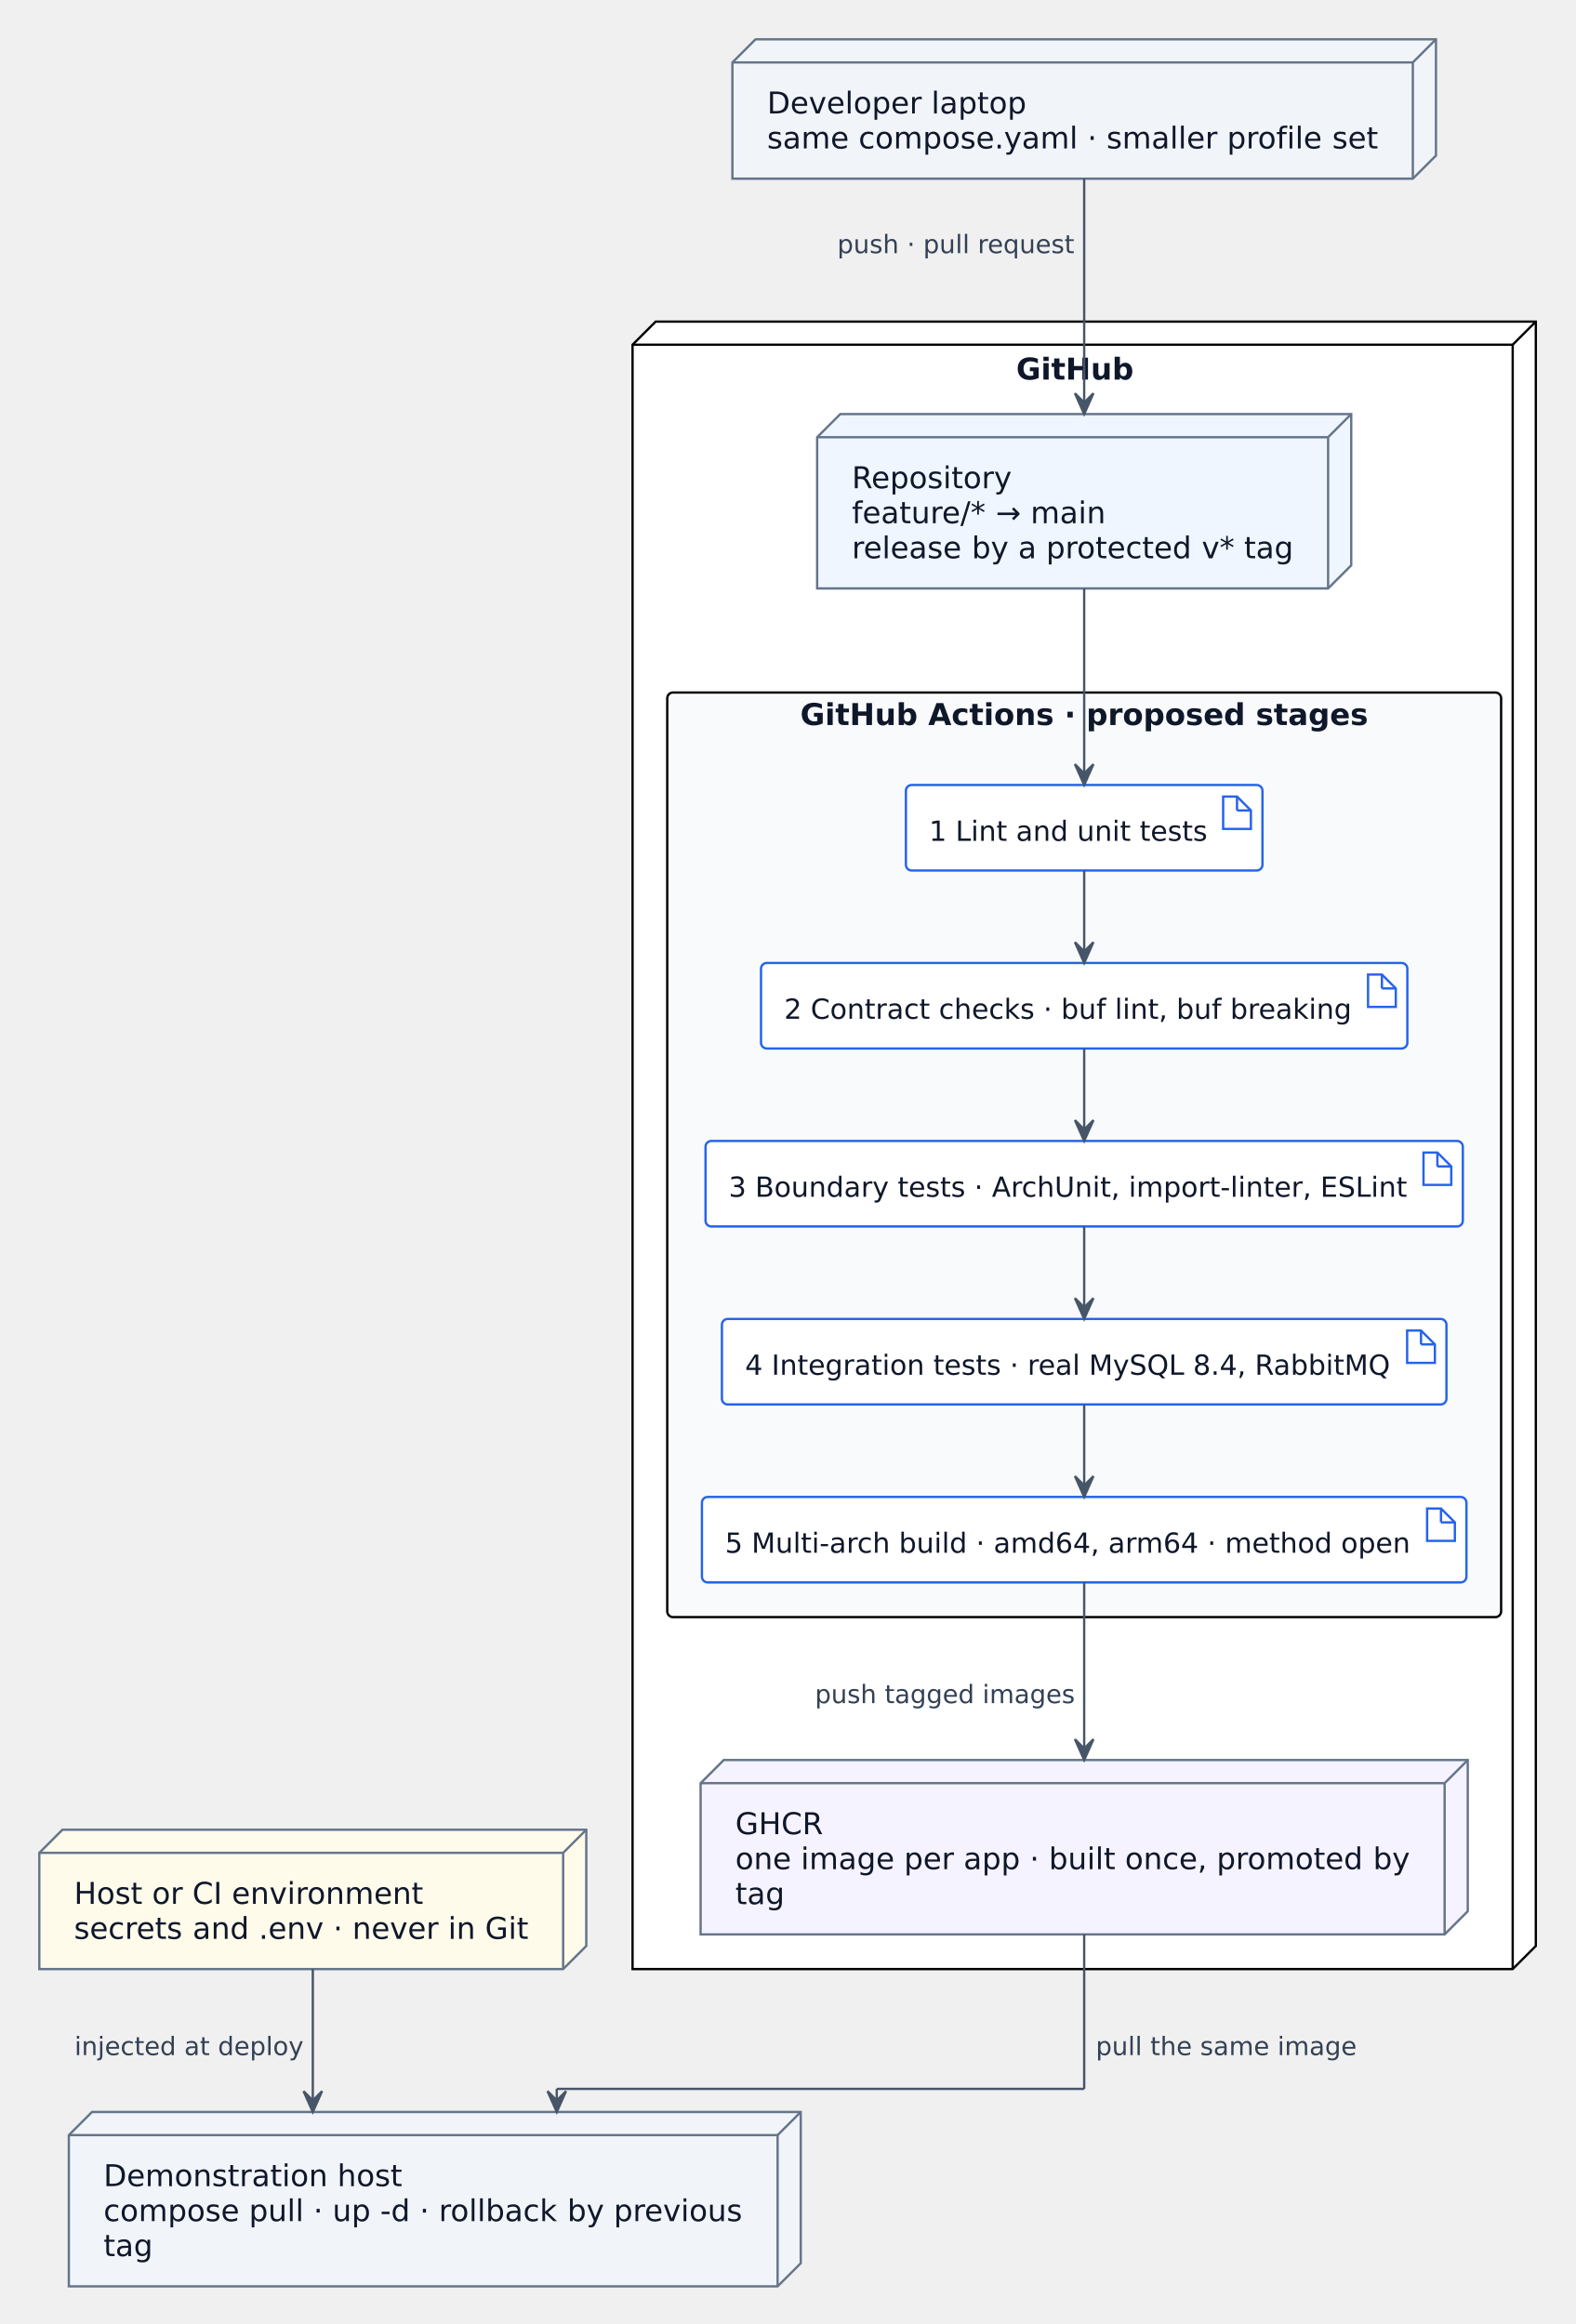
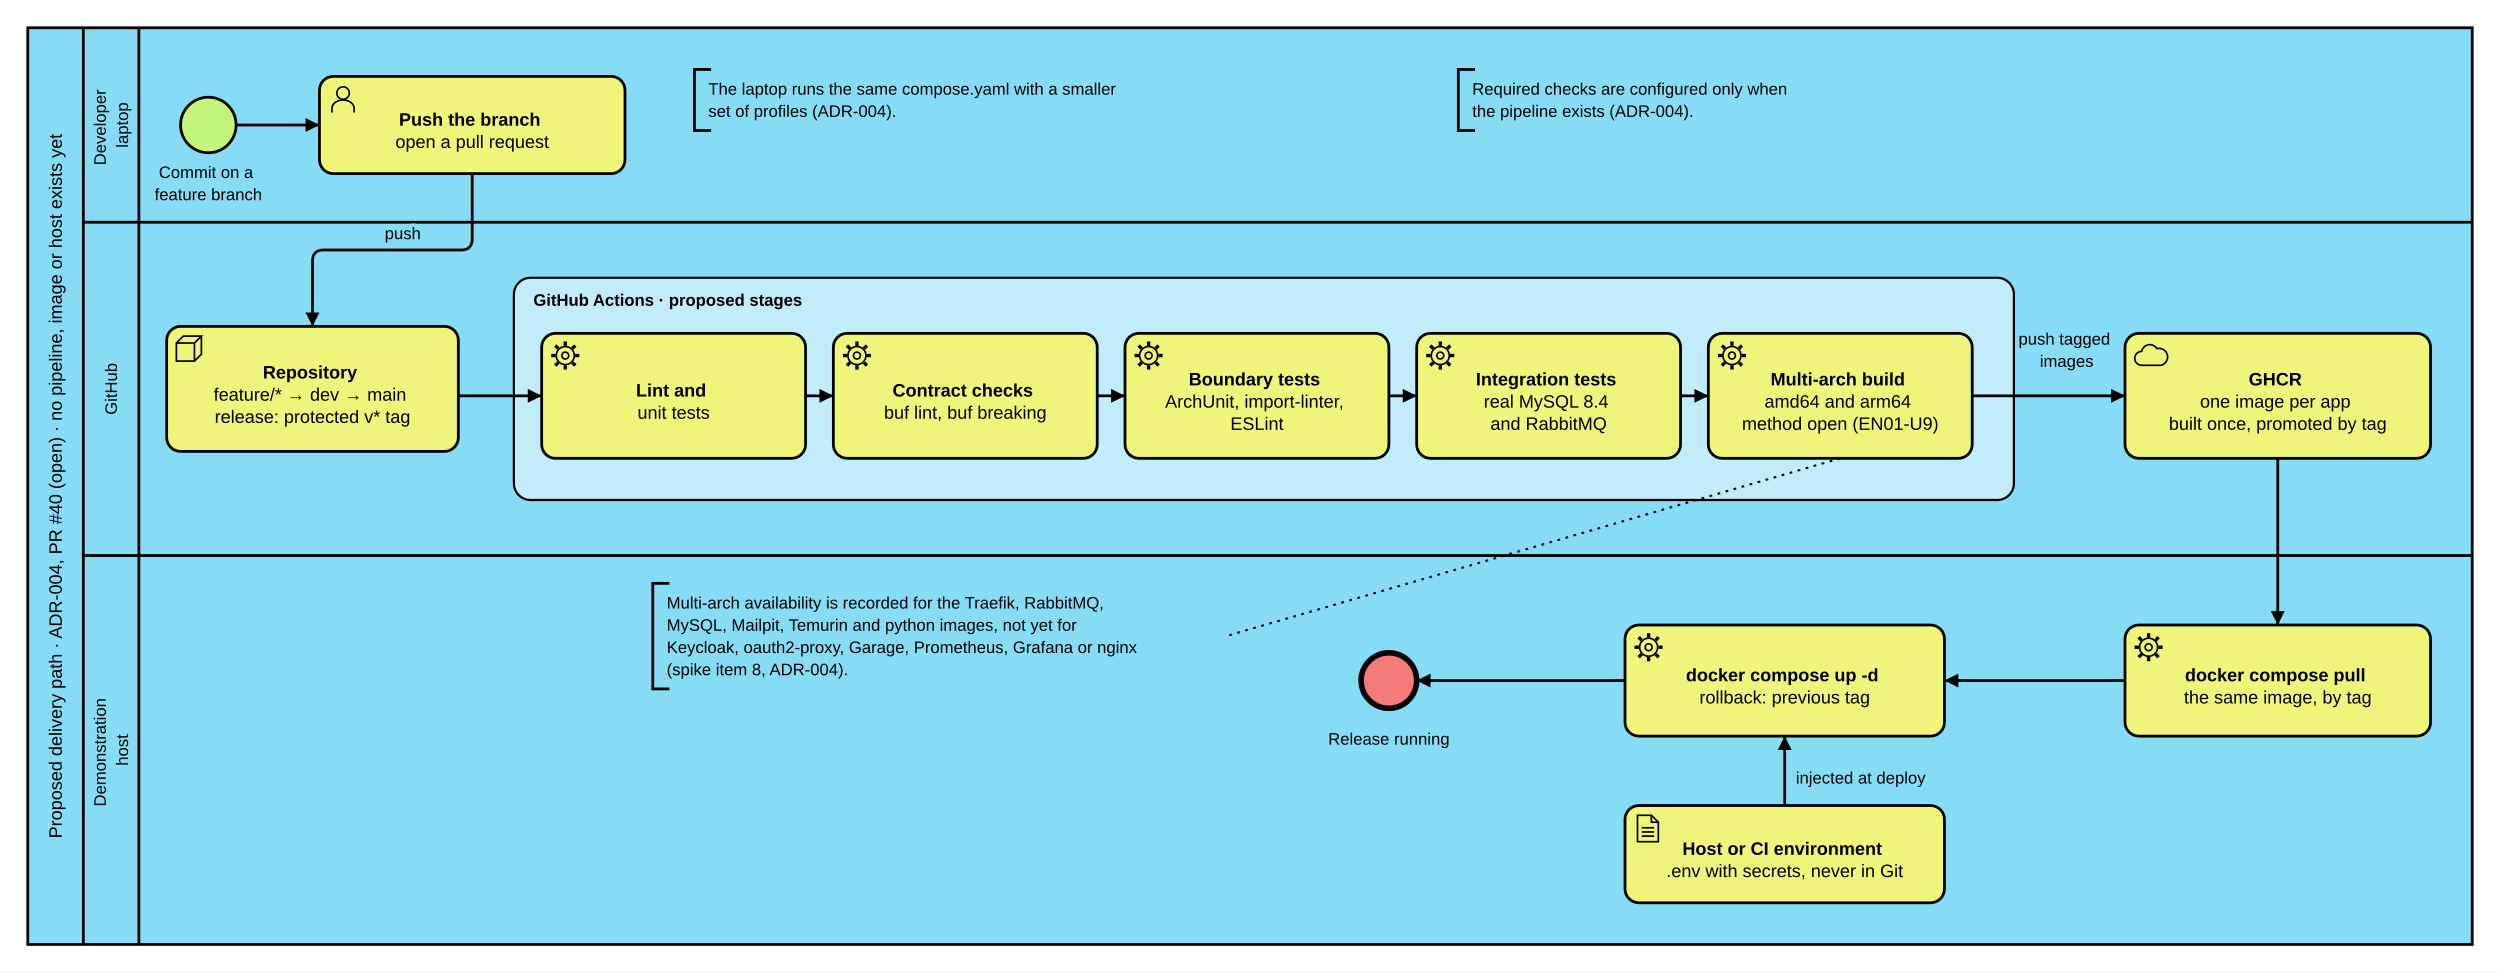
- <svg xmlns="http://www.w3.org/2000/svg" contentStyleType="text/css" height="1005px" preserveAspectRatio="none" style="width:681px;height:1005px;background:#FFFFFF;" version="1.1" viewBox="0 0 681 1005" width="681px" zoomAndPan="magnify">
-   <defs />
-   <g>
-     <polygon fill="#FFFFFF" points="273.485,149.07,283.485,139.07,664.019,139.07,664.019,841.516,654.019,851.516,273.485,851.516,273.485,149.07" style="stroke:#000000;stroke-width:1;" />
-     <line style="stroke:#000000;stroke-width:1;" x1="654.019" x2="664.019" y1="149.07" y2="139.07" />
-     <line style="stroke:#000000;stroke-width:1;" x1="273.485" x2="654.019" y1="149.07" y2="149.07" />
-     <line style="stroke:#000000;stroke-width:1;" x1="654.019" x2="654.019" y1="149.07" y2="851.516" />
-     <text fill="#0F172A" font-family="DejaVu Sans" font-size="13" font-weight="bold" lengthAdjust="spacing" textLength="50.781" x="439.361" y="164.137">GitHub</text>
-     <rect fill="#F8FAFC" height="399.844" rx="2.5" ry="2.5" style="stroke:#000000;stroke-width:1;" width="360.533" x="288.485" y="299.469" />
-     <text fill="#0F172A" font-family="DejaVu Sans" font-size="13" font-weight="bold" lengthAdjust="spacing" textLength="245.515" x="345.995" y="313.536">GitHub Actions · proposed stages</text>
-     <g id="elem_repo">
-       <polygon fill="#EFF6FF" points="353.296,189.07,363.296,179.07,584.208,179.07,584.208,244.469,574.208,254.469,353.296,254.469,353.296,189.07" style="stroke:#64748B;stroke-width:1;" />
-       <line style="stroke:#64748B;stroke-width:1;" x1="574.208" x2="584.208" y1="189.07" y2="179.07" />
-       <line style="stroke:#64748B;stroke-width:1;" x1="353.296" x2="574.208" y1="189.07" y2="189.07" />
-       <line style="stroke:#64748B;stroke-width:1;" x1="574.208" x2="574.208" y1="189.07" y2="254.469" />
-       <text fill="#0F172A" font-family="DejaVu Sans" font-size="13" lengthAdjust="spacing" textLength="69.71" x="368.296" y="211.137">Repository</text>
-       <text fill="#0F172A" font-family="DejaVu Sans" font-size="13" lengthAdjust="spacing" textLength="58.1" x="368.296" y="226.27">feature/*</text>
-       <text fill="#0F172A" font-family="DejaVu Sans" font-size="13" lengthAdjust="spacing" textLength="4.132" x="426.396" y="226.27"> </text>
-       <text fill="#0F172A" font-family="DejaVu Sans" font-size="13" lengthAdjust="spacing" textLength="10.893" x="430.528" y="226.27">→</text>
-       <text fill="#0F172A" font-family="DejaVu Sans" font-size="13" lengthAdjust="spacing" textLength="4.132" x="441.421" y="226.27"> </text>
-       <text fill="#0F172A" font-family="DejaVu Sans" font-size="13" lengthAdjust="spacing" textLength="32.481" x="445.553" y="226.27">main</text>
-       <text fill="#0F172A" font-family="DejaVu Sans" font-size="13" lengthAdjust="spacing" textLength="47.69" x="368.296" y="241.403">release</text>
-       <text fill="#0F172A" font-family="DejaVu Sans" font-size="13" lengthAdjust="spacing" textLength="4.132" x="415.986" y="241.403"> </text>
-       <text fill="#0F172A" font-family="DejaVu Sans" font-size="13" lengthAdjust="spacing" textLength="15.945" x="420.118" y="241.403">by</text>
-       <text fill="#0F172A" font-family="DejaVu Sans" font-size="13" lengthAdjust="spacing" textLength="4.132" x="436.063" y="241.403"> </text>
-       <text fill="#0F172A" font-family="DejaVu Sans" font-size="13" lengthAdjust="spacing" textLength="7.966" x="440.196" y="241.403">a</text>
-       <text fill="#0F172A" font-family="DejaVu Sans" font-size="13" lengthAdjust="spacing" textLength="4.132" x="448.162" y="241.403"> </text>
-       <text fill="#0F172A" font-family="DejaVu Sans" font-size="13" lengthAdjust="spacing" textLength="63.14" x="452.294" y="241.403">protected</text>
-       <text fill="#0F172A" font-family="DejaVu Sans" font-size="13" lengthAdjust="spacing" textLength="4.132" x="515.435" y="241.403"> </text>
-       <text fill="#0F172A" font-family="DejaVu Sans" font-size="13" lengthAdjust="spacing" textLength="14.193" x="519.567" y="241.403">v*</text>
-       <text fill="#0F172A" font-family="DejaVu Sans" font-size="13" lengthAdjust="spacing" textLength="4.132" x="533.76" y="241.403"> </text>
-       <text fill="#0F172A" font-family="DejaVu Sans" font-size="13" lengthAdjust="spacing" textLength="21.315" x="537.893" y="241.403">tag</text>
-     </g>
-     <g id="elem_ghcr">
-       <polygon fill="#F5F3FF" points="302.911,771.117,312.911,761.117,634.592,761.117,634.592,826.516,624.592,836.516,302.911,836.516,302.911,771.117" style="stroke:#64748B;stroke-width:1;" />
-       <line style="stroke:#64748B;stroke-width:1;" x1="624.592" x2="634.592" y1="771.117" y2="761.117" />
-       <line style="stroke:#64748B;stroke-width:1;" x1="302.911" x2="624.592" y1="771.117" y2="771.117" />
-       <line style="stroke:#64748B;stroke-width:1;" x1="624.592" x2="624.592" y1="771.117" y2="836.516" />
-       <text fill="#0F172A" font-family="DejaVu Sans" font-size="13" lengthAdjust="spacing" textLength="37.959" x="317.911" y="793.184">GHCR</text>
-       <text fill="#0F172A" font-family="DejaVu Sans" font-size="13" lengthAdjust="spacing" textLength="24.191" x="317.911" y="808.317">one</text>
-       <text fill="#0F172A" font-family="DejaVu Sans" font-size="13" lengthAdjust="spacing" textLength="4.132" x="342.102" y="808.317"> </text>
-       <text fill="#0F172A" font-family="DejaVu Sans" font-size="13" lengthAdjust="spacing" textLength="40.492" x="346.235" y="808.317">image</text>
-       <text fill="#0F172A" font-family="DejaVu Sans" font-size="13" lengthAdjust="spacing" textLength="4.132" x="386.726" y="808.317"> </text>
-       <text fill="#0F172A" font-family="DejaVu Sans" font-size="13" lengthAdjust="spacing" textLength="21.595" x="390.859" y="808.317">per</text>
-       <text fill="#0F172A" font-family="DejaVu Sans" font-size="13" lengthAdjust="spacing" textLength="4.132" x="412.453" y="808.317"> </text>
-       <text fill="#0F172A" font-family="DejaVu Sans" font-size="13" lengthAdjust="spacing" textLength="24.47" x="416.586" y="808.317">app</text>
-       <text fill="#0F172A" font-family="DejaVu Sans" font-size="13" lengthAdjust="spacing" textLength="4.132" x="441.056" y="808.317"> </text>
-       <text fill="#0F172A" font-family="DejaVu Sans" font-size="13" lengthAdjust="spacing" textLength="4.132" x="445.188" y="808.317">·</text>
-       <text fill="#0F172A" font-family="DejaVu Sans" font-size="13" lengthAdjust="spacing" textLength="4.132" x="449.321" y="808.317"> </text>
-       <text fill="#0F172A" font-family="DejaVu Sans" font-size="13" lengthAdjust="spacing" textLength="28.812" x="453.453" y="808.317">built</text>
-       <text fill="#0F172A" font-family="DejaVu Sans" font-size="13" lengthAdjust="spacing" textLength="4.132" x="482.265" y="808.317"> </text>
-       <text fill="#0F172A" font-family="DejaVu Sans" font-size="13" lengthAdjust="spacing" textLength="35.471" x="486.397" y="808.317">once,</text>
-       <text fill="#0F172A" font-family="DejaVu Sans" font-size="13" lengthAdjust="spacing" textLength="4.132" x="521.868" y="808.317"> </text>
-       <text fill="#0F172A" font-family="DejaVu Sans" font-size="13" lengthAdjust="spacing" textLength="63.515" x="526" y="808.317">promoted</text>
-       <text fill="#0F172A" font-family="DejaVu Sans" font-size="13" lengthAdjust="spacing" textLength="4.132" x="589.515" y="808.317"> </text>
-       <text fill="#0F172A" font-family="DejaVu Sans" font-size="13" lengthAdjust="spacing" textLength="15.945" x="593.647" y="808.317">by</text>
-       <text fill="#0F172A" font-family="DejaVu Sans" font-size="13" lengthAdjust="spacing" textLength="21.315" x="317.911" y="823.45">tag</text>
-     </g>
-     <g id="elem_s1">
-       <rect fill="#FFFFFF" height="36.969" rx="2.5" ry="2.5" style="stroke:#2563EB;stroke-width:1;" width="154.16" x="391.672" y="339.469" />
-       <polygon fill="#FFFFFF" points="528.832,344.469,528.832,358.469,540.832,358.469,540.832,350.469,534.832,344.469,528.832,344.469" style="stroke:#2563EB;stroke-width:1;" />
-       <line style="stroke:#2563EB;stroke-width:1;" x1="534.832" x2="534.832" y1="344.469" y2="350.469" />
-       <line style="stroke:#2563EB;stroke-width:1;" x1="540.832" x2="534.832" y1="350.469" y2="350.469" />
-       <text fill="#0F172A" font-family="DejaVu Sans" font-size="12" lengthAdjust="spacing" textLength="124.16" x="401.672" y="363.607">1  Lint and unit tests</text>
-     </g>
-     <g id="elem_s2">
-       <rect fill="#FFFFFF" height="36.969" rx="2.5" ry="2.5" style="stroke:#2563EB;stroke-width:1;" width="279.451" x="329.026" y="416.438" />
-       <polygon fill="#FFFFFF" points="591.477,421.438,591.477,435.438,603.477,435.438,603.477,427.438,597.477,421.438,591.477,421.438" style="stroke:#2563EB;stroke-width:1;" />
-       <line style="stroke:#2563EB;stroke-width:1;" x1="597.477" x2="597.477" y1="421.438" y2="427.438" />
-       <line style="stroke:#2563EB;stroke-width:1;" x1="603.477" x2="597.477" y1="427.438" y2="427.438" />
-       <text fill="#0F172A" font-family="DejaVu Sans" font-size="12" lengthAdjust="spacing" textLength="249.451" x="339.026" y="440.576">2  Contract checks · buf lint, buf breaking</text>
-     </g>
-     <g id="elem_s3">
-       <rect fill="#FFFFFF" height="36.969" rx="2.5" ry="2.5" style="stroke:#2563EB;stroke-width:1;" width="327.416" x="305.044" y="493.406" />
-       <polygon fill="#FFFFFF" points="615.46,498.406,615.46,512.406,627.46,512.406,627.46,504.406,621.46,498.406,615.46,498.406" style="stroke:#2563EB;stroke-width:1;" />
-       <line style="stroke:#2563EB;stroke-width:1;" x1="621.46" x2="621.46" y1="498.406" y2="504.406" />
-       <line style="stroke:#2563EB;stroke-width:1;" x1="627.46" x2="621.46" y1="504.406" y2="504.406" />
-       <text fill="#0F172A" font-family="DejaVu Sans" font-size="12" lengthAdjust="spacing" textLength="297.416" x="315.044" y="517.545">3  Boundary tests · ArchUnit, import-linter, ESLint</text>
-     </g>
-     <g id="elem_s4">
-       <rect fill="#FFFFFF" height="36.969" rx="2.5" ry="2.5" style="stroke:#2563EB;stroke-width:1;" width="313.254" x="312.125" y="570.375" />
-       <polygon fill="#FFFFFF" points="608.379,575.375,608.379,589.375,620.379,589.375,620.379,581.375,614.379,575.375,608.379,575.375" style="stroke:#2563EB;stroke-width:1;" />
-       <line style="stroke:#2563EB;stroke-width:1;" x1="614.379" x2="614.379" y1="575.375" y2="581.375" />
-       <line style="stroke:#2563EB;stroke-width:1;" x1="620.379" x2="614.379" y1="581.375" y2="581.375" />
-       <text fill="#0F172A" font-family="DejaVu Sans" font-size="12" lengthAdjust="spacing" textLength="283.254" x="322.125" y="594.514">4  Integration tests · real MySQL 8.4, RabbitMQ</text>
-     </g>
-     <g id="elem_s5">
-       <rect fill="#FFFFFF" height="36.969" rx="2.5" ry="2.5" style="stroke:#2563EB;stroke-width:1;" width="330.533" x="303.485" y="647.344" />
-       <polygon fill="#FFFFFF" points="617.019,652.344,617.019,666.344,629.019,666.344,629.019,658.344,623.019,652.344,617.019,652.344" style="stroke:#2563EB;stroke-width:1;" />
-       <line style="stroke:#2563EB;stroke-width:1;" x1="623.019" x2="623.019" y1="652.344" y2="658.344" />
-       <line style="stroke:#2563EB;stroke-width:1;" x1="629.019" x2="623.019" y1="658.344" y2="658.344" />
-       <text fill="#0F172A" font-family="DejaVu Sans" font-size="12" lengthAdjust="spacing" textLength="300.533" x="313.485" y="671.482">5  Multi-arch build · amd64, arm64 · method open</text>
-     </g>
-     <g id="elem_laptop">
-       <polygon fill="#F1F5F9" points="316.657,27,326.657,17,620.847,17,620.847,67.266,610.847,77.266,316.657,77.266,316.657,27" style="stroke:#64748B;stroke-width:1;" />
-       <line style="stroke:#64748B;stroke-width:1;" x1="610.847" x2="620.847" y1="27" y2="17" />
-       <line style="stroke:#64748B;stroke-width:1;" x1="316.657" x2="610.847" y1="27" y2="27" />
-       <line style="stroke:#64748B;stroke-width:1;" x1="610.847" x2="610.847" y1="27" y2="77.266" />
-       <text fill="#0F172A" font-family="DejaVu Sans" font-size="13" lengthAdjust="spacing" textLength="66.86" x="331.657" y="49.067">Developer</text>
-       <text fill="#0F172A" font-family="DejaVu Sans" font-size="13" lengthAdjust="spacing" textLength="4.132" x="398.517" y="49.067"> </text>
-       <text fill="#0F172A" font-family="DejaVu Sans" font-size="13" lengthAdjust="spacing" textLength="41.133" x="402.649" y="49.067">laptop</text>
-       <text fill="#0F172A" font-family="DejaVu Sans" font-size="13" lengthAdjust="spacing" textLength="35.401" x="331.657" y="64.2">same</text>
-       <text fill="#0F172A" font-family="DejaVu Sans" font-size="13" lengthAdjust="spacing" textLength="4.132" x="367.058" y="64.2"> </text>
-       <text fill="#0F172A" font-family="DejaVu Sans" font-size="13" lengthAdjust="spacing" textLength="94.809" x="371.19" y="64.2">compose.yaml</text>
-       <text fill="#0F172A" font-family="DejaVu Sans" font-size="13" lengthAdjust="spacing" textLength="4.132" x="465.999" y="64.2"> </text>
-       <text fill="#0F172A" font-family="DejaVu Sans" font-size="13" lengthAdjust="spacing" textLength="4.132" x="470.131" y="64.2">·</text>
-       <text fill="#0F172A" font-family="DejaVu Sans" font-size="13" lengthAdjust="spacing" textLength="4.132" x="474.264" y="64.2"> </text>
-       <text fill="#0F172A" font-family="DejaVu Sans" font-size="13" lengthAdjust="spacing" textLength="47.969" x="478.396" y="64.2">smaller</text>
-       <text fill="#0F172A" font-family="DejaVu Sans" font-size="13" lengthAdjust="spacing" textLength="4.132" x="526.365" y="64.2"> </text>
-       <text fill="#0F172A" font-family="DejaVu Sans" font-size="13" lengthAdjust="spacing" textLength="41.349" x="530.498" y="64.2">profile</text>
-       <text fill="#0F172A" font-family="DejaVu Sans" font-size="13" lengthAdjust="spacing" textLength="4.132" x="571.846" y="64.2"> </text>
-       <text fill="#0F172A" font-family="DejaVu Sans" font-size="13" lengthAdjust="spacing" textLength="19.868" x="575.979" y="64.2">set</text>
-     </g>
-     <g id="elem_host">
-       <polygon fill="#F1F5F9" points="29.762,923.32,39.763,913.32,346.203,913.32,346.203,978.719,336.203,988.719,29.762,988.719,29.762,923.32" style="stroke:#64748B;stroke-width:1;" />
-       <line style="stroke:#64748B;stroke-width:1;" x1="336.203" x2="346.203" y1="923.32" y2="913.32" />
-       <line style="stroke:#64748B;stroke-width:1;" x1="29.762" x2="336.203" y1="923.32" y2="923.32" />
-       <line style="stroke:#64748B;stroke-width:1;" x1="336.203" x2="336.203" y1="923.32" y2="988.719" />
-       <text fill="#0F172A" font-family="DejaVu Sans" font-size="13" lengthAdjust="spacing" textLength="96.948" x="44.763" y="945.387">Demonstration</text>
-       <text fill="#0F172A" font-family="DejaVu Sans" font-size="13" lengthAdjust="spacing" textLength="4.132" x="141.71" y="945.387"> </text>
-       <text fill="#0F172A" font-family="DejaVu Sans" font-size="13" lengthAdjust="spacing" textLength="28.063" x="145.843" y="945.387">host</text>
-       <text fill="#0F172A" font-family="DejaVu Sans" font-size="13" lengthAdjust="spacing" textLength="58.741" x="44.763" y="960.52">compose</text>
-       <text fill="#0F172A" font-family="DejaVu Sans" font-size="13" lengthAdjust="spacing" textLength="4.132" x="103.504" y="960.52"> </text>
-       <text fill="#0F172A" font-family="DejaVu Sans" font-size="13" lengthAdjust="spacing" textLength="23.715" x="107.636" y="960.52">pull</text>
-       <text fill="#0F172A" font-family="DejaVu Sans" font-size="13" lengthAdjust="spacing" textLength="4.132" x="131.351" y="960.52"> </text>
-       <text fill="#0F172A" font-family="DejaVu Sans" font-size="13" lengthAdjust="spacing" textLength="4.132" x="135.483" y="960.52">·</text>
-       <text fill="#0F172A" font-family="DejaVu Sans" font-size="13" lengthAdjust="spacing" textLength="4.132" x="139.616" y="960.52"> </text>
-       <text fill="#0F172A" font-family="DejaVu Sans" font-size="13" lengthAdjust="spacing" textLength="16.491" x="143.748" y="960.52">up</text>
-       <text fill="#0F172A" font-family="DejaVu Sans" font-size="13" lengthAdjust="spacing" textLength="4.132" x="160.239" y="960.52"> </text>
-       <text fill="#0F172A" font-family="DejaVu Sans" font-size="13" lengthAdjust="spacing" textLength="12.943" x="164.371" y="960.52">-d</text>
-       <text fill="#0F172A" font-family="DejaVu Sans" font-size="13" lengthAdjust="spacing" textLength="4.132" x="177.314" y="960.52"> </text>
-       <text fill="#0F172A" font-family="DejaVu Sans" font-size="13" lengthAdjust="spacing" textLength="4.132" x="181.447" y="960.52">·</text>
-       <text fill="#0F172A" font-family="DejaVu Sans" font-size="13" lengthAdjust="spacing" textLength="4.132" x="185.579" y="960.52"> </text>
-       <text fill="#0F172A" font-family="DejaVu Sans" font-size="13" lengthAdjust="spacing" textLength="51.416" x="189.711" y="960.52">rollback</text>
-       <text fill="#0F172A" font-family="DejaVu Sans" font-size="13" lengthAdjust="spacing" textLength="4.132" x="241.127" y="960.52"> </text>
-       <text fill="#0F172A" font-family="DejaVu Sans" font-size="13" lengthAdjust="spacing" textLength="15.945" x="245.26" y="960.52">by</text>
-       <text fill="#0F172A" font-family="DejaVu Sans" font-size="13" lengthAdjust="spacing" textLength="4.132" x="261.205" y="960.52"> </text>
-       <text fill="#0F172A" font-family="DejaVu Sans" font-size="13" lengthAdjust="spacing" textLength="55.866" x="265.337" y="960.52">previous</text>
-       <text fill="#0F172A" font-family="DejaVu Sans" font-size="13" lengthAdjust="spacing" textLength="21.315" x="44.763" y="975.653">tag</text>
-     </g>
-     <g id="elem_secrets">
-       <polygon fill="#FFFBEB" points="17,801.25,27,791.25,253.485,791.25,253.485,841.516,243.485,851.516,17,851.516,17,801.25" style="stroke:#64748B;stroke-width:1;" />
-       <line style="stroke:#64748B;stroke-width:1;" x1="243.485" x2="253.485" y1="801.25" y2="791.25" />
-       <line style="stroke:#64748B;stroke-width:1;" x1="17" x2="243.485" y1="801.25" y2="801.25" />
-       <line style="stroke:#64748B;stroke-width:1;" x1="243.485" x2="243.485" y1="801.25" y2="851.516" />
-       <text fill="#0F172A" font-family="DejaVu Sans" font-size="13" lengthAdjust="spacing" textLength="29.599" x="32" y="823.317">Host</text>
-       <text fill="#0F172A" font-family="DejaVu Sans" font-size="13" lengthAdjust="spacing" textLength="4.132" x="61.599" y="823.317"> </text>
-       <text fill="#0F172A" font-family="DejaVu Sans" font-size="13" lengthAdjust="spacing" textLength="13.298" x="65.731" y="823.317">or</text>
-       <text fill="#0F172A" font-family="DejaVu Sans" font-size="13" lengthAdjust="spacing" textLength="4.132" x="79.03" y="823.317"> </text>
-       <text fill="#0F172A" font-family="DejaVu Sans" font-size="13" lengthAdjust="spacing" textLength="12.911" x="83.162" y="823.317">CI</text>
-       <text fill="#0F172A" font-family="DejaVu Sans" font-size="13" lengthAdjust="spacing" textLength="4.132" x="96.073" y="823.317"> </text>
-       <text fill="#0F172A" font-family="DejaVu Sans" font-size="13" lengthAdjust="spacing" textLength="83.078" x="100.206" y="823.317">environment</text>
-       <text fill="#0F172A" font-family="DejaVu Sans" font-size="13" lengthAdjust="spacing" textLength="47.131" x="32" y="838.45">secrets</text>
-       <text fill="#0F172A" font-family="DejaVu Sans" font-size="13" lengthAdjust="spacing" textLength="4.132" x="79.131" y="838.45"> </text>
-       <text fill="#0F172A" font-family="DejaVu Sans" font-size="13" lengthAdjust="spacing" textLength="24.457" x="83.264" y="838.45">and</text>
-       <text fill="#0F172A" font-family="DejaVu Sans" font-size="13" lengthAdjust="spacing" textLength="4.132" x="107.721" y="838.45"> </text>
-       <text fill="#0F172A" font-family="DejaVu Sans" font-size="13" lengthAdjust="spacing" textLength="28.063" x="111.853" y="838.45">.env</text>
-       <text fill="#0F172A" font-family="DejaVu Sans" font-size="13" lengthAdjust="spacing" textLength="4.132" x="139.917" y="838.45"> </text>
-       <text fill="#0F172A" font-family="DejaVu Sans" font-size="13" lengthAdjust="spacing" textLength="4.132" x="144.049" y="838.45">·</text>
-       <text fill="#0F172A" font-family="DejaVu Sans" font-size="13" lengthAdjust="spacing" textLength="4.132" x="148.181" y="838.45"> </text>
-       <text fill="#0F172A" font-family="DejaVu Sans" font-size="13" lengthAdjust="spacing" textLength="37.273" x="152.314" y="838.45">never</text>
-       <text fill="#0F172A" font-family="DejaVu Sans" font-size="13" lengthAdjust="spacing" textLength="4.132" x="189.587" y="838.45"> </text>
-       <text fill="#0F172A" font-family="DejaVu Sans" font-size="13" lengthAdjust="spacing" textLength="11.851" x="193.719" y="838.45">in</text>
-       <text fill="#0F172A" font-family="DejaVu Sans" font-size="13" lengthAdjust="spacing" textLength="4.132" x="205.57" y="838.45"> </text>
-       <text fill="#0F172A" font-family="DejaVu Sans" font-size="13" lengthAdjust="spacing" textLength="18.783" x="209.703" y="838.45">Git</text>
-     </g>
-     <line style="stroke:#475569;stroke-width:1;" x1="468.752" x2="468.752" y1="77.266" y2="179.07" />
-     <polygon fill="#475569" points="468.752,179.07,472.752,170.07,468.752,174.07,464.752,170.07,468.752,179.07" style="stroke:#475569;stroke-width:1;" />
-     <text fill="#334155" font-family="DejaVu Sans" font-size="11" lengthAdjust="spacing" textLength="102.765" x="361.987" y="109.476">push · pull request</text>
-     <line style="stroke:#475569;stroke-width:1;" x1="468.752" x2="468.752" y1="254.469" y2="339.469" />
-     <polygon fill="#475569" points="468.752,339.469,472.752,330.469,468.752,334.469,464.752,330.469,468.752,339.469" style="stroke:#475569;stroke-width:1;" />
-     <line style="stroke:#475569;stroke-width:1;" x1="468.752" x2="468.752" y1="376.438" y2="416.438" />
-     <polygon fill="#475569" points="468.752,416.438,472.752,407.438,468.752,411.438,464.752,407.438,468.752,416.438" style="stroke:#475569;stroke-width:1;" />
-     <line style="stroke:#475569;stroke-width:1;" x1="468.752" x2="468.752" y1="453.406" y2="493.406" />
-     <polygon fill="#475569" points="468.752,493.406,472.752,484.406,468.752,488.406,464.752,484.406,468.752,493.406" style="stroke:#475569;stroke-width:1;" />
-     <line style="stroke:#475569;stroke-width:1;" x1="468.752" x2="468.752" y1="530.375" y2="570.375" />
-     <polygon fill="#475569" points="468.752,570.375,472.752,561.375,468.752,565.375,464.752,561.375,468.752,570.375" style="stroke:#475569;stroke-width:1;" />
-     <line style="stroke:#475569;stroke-width:1;" x1="468.752" x2="468.752" y1="607.344" y2="647.344" />
-     <polygon fill="#475569" points="468.752,647.344,472.752,638.344,468.752,642.344,464.752,638.344,468.752,647.344" style="stroke:#475569;stroke-width:1;" />
-     <line style="stroke:#475569;stroke-width:1;" x1="468.752" x2="468.752" y1="684.312" y2="761.117" />
-     <polygon fill="#475569" points="468.752,761.117,472.752,752.117,468.752,756.117,464.752,752.117,468.752,761.117" style="stroke:#475569;stroke-width:1;" />
-     <text fill="#334155" font-family="DejaVu Sans" font-size="11" lengthAdjust="spacing" textLength="112.412" x="352.34" y="736.523">push tagged images</text>
-     <line style="stroke:#475569;stroke-width:1;" x1="468.752" x2="468.752" y1="836.516" y2="903.32" />
-     <line style="stroke:#475569;stroke-width:1;" x1="468.752" x2="240.723" y1="903.32" y2="903.32" />
-     <line style="stroke:#475569;stroke-width:1;" x1="240.723" x2="240.723" y1="903.32" y2="913.32" />
-     <polygon fill="#475569" points="240.723,913.32,244.723,904.32,240.723,908.32,236.723,904.32,240.723,913.32" style="stroke:#475569;stroke-width:1;" />
-     <text fill="#334155" font-family="DejaVu Sans" font-size="11" lengthAdjust="spacing" textLength="112.825" x="473.752" y="888.726">pull the same image</text>
-     <line style="stroke:#475569;stroke-width:1;" x1="135.243" x2="135.243" y1="851.516" y2="913.32" />
-     <polygon fill="#475569" points="135.243,913.32,139.243,904.32,135.243,908.32,131.243,904.32,135.243,913.32" style="stroke:#475569;stroke-width:1;" />
-     <text fill="#334155" font-family="DejaVu Sans" font-size="11" lengthAdjust="spacing" textLength="99.038" x="32.205" y="888.726">injected at deploy</text>
-   </g>
+ <svg xmlns="http://www.w3.org/2000/svg" width="1800" height="700" viewBox="0 0 1800 700" font-family="Arial, 'Liberation Sans', Helvetica, sans-serif" fill="#000000">
+   <defs>
+     <marker id="arrow" viewBox="0 0 12 12" refX="11" refY="6" markerWidth="12" markerHeight="12" markerUnits="userSpaceOnUse" orient="auto">
+       <path d="M1 1 L11 6 L1 11 Z" fill="#000000" />
+     </marker>
+   </defs>
+   <rect width="100%" height="100%" fill="#FFFFFF" />
+   <rect x="20" y="20" width="1760" height="660" fill="#87DCF5" stroke="#000000" stroke-width="2" />
+   <path d="M60 20 v660" stroke="#000000" stroke-width="2" />
+   <text x="40.0" y="350.0" font-size="13" text-anchor="middle" dominant-baseline="central" transform="rotate(-90 40.0 350.0)">
+     <tspan x="40.0" dy="0">Proposed delivery path · ADR-004, PR #40 (open) · no pipeline, image or host exists yet</tspan>
+   </text>
+   <path d="M100 20 v140" stroke="#000000" stroke-width="2" />
+   <text x="80.0" y="82.0" font-size="12" text-anchor="middle" dominant-baseline="central" transform="rotate(-90 80.0 90.0)">
+     <tspan x="80.0" dy="0">Developer</tspan>
+     <tspan x="80.0" dy="16">laptop</tspan>
+   </text>
+   <path d="M100 160 v240" stroke="#000000" stroke-width="2" />
+   <text x="80.0" y="280.0" font-size="12" text-anchor="middle" dominant-baseline="central" transform="rotate(-90 80.0 280.0)">
+     <tspan x="80.0" dy="0">GitHub</tspan>
+   </text>
+   <path d="M60 160 h1720" stroke="#000000" stroke-width="2" />
+   <path d="M100 400 v280" stroke="#000000" stroke-width="2" />
+   <text x="80.0" y="532.0" font-size="12" text-anchor="middle" dominant-baseline="central" transform="rotate(-90 80.0 540.0)">
+     <tspan x="80.0" dy="0">Demonstration</tspan>
+     <tspan x="80.0" dy="16">host</tspan>
+   </text>
+   <path d="M60 400 h1720" stroke="#000000" stroke-width="2" />
+   <rect x="370" y="200" width="1080" height="160" rx="12" fill="#C2ECFA" stroke="#000000" stroke-width="1.6" />
+   <text x="384" y="216.0" font-size="12" text-anchor="start" dominant-baseline="central">
+     <tspan x="384" dy="0" font-weight="bold">GitHub Actions · proposed stages</tspan>
+   </text>
+   <path d="M580 285 L600 285" stroke="#000000" stroke-width="2" fill="none" marker-end="url(#arrow)" />
+   <path d="M790 285 L810 285" stroke="#000000" stroke-width="2" fill="none" marker-end="url(#arrow)" />
+   <path d="M1000 285 L1020 285" stroke="#000000" stroke-width="2" fill="none" marker-end="url(#arrow)" />
+   <path d="M1210 285 L1230 285" stroke="#000000" stroke-width="2" fill="none" marker-end="url(#arrow)" />
+   <path d="M170 90 L230 90" stroke="#000000" stroke-width="2" fill="none" marker-end="url(#arrow)" />
+   <path d="M340 125 L340.0 172.0 Q340 180 332.0 180.0 L233.0 180.0 Q225 180 225.0 188.0 L225 235" stroke="#000000" stroke-width="2" fill="none" marker-end="url(#arrow)" />
+   <text stroke="#87DCF5" stroke-width="5" stroke-linejoin="round" x="290" y="168.0" font-size="12" text-anchor="middle" dominant-baseline="central">
+     <tspan x="290" dy="0">push</tspan>
+   </text>
+   <text x="290" y="168.0" font-size="12" text-anchor="middle" dominant-baseline="central">
+     <tspan x="290" dy="0">push</tspan>
+   </text>
+   <path d="M330 285 L390 285" stroke="#000000" stroke-width="2" fill="none" marker-end="url(#arrow)" />
+   <path d="M1420 285 L1530 285" stroke="#000000" stroke-width="2" fill="none" marker-end="url(#arrow)" />
+   <text stroke="#87DCF5" stroke-width="5" stroke-linejoin="round" x="1488" y="244.0" font-size="12" text-anchor="middle" dominant-baseline="central">
+     <tspan x="1488" dy="0">push tagged</tspan>
+     <tspan x="1488" dy="16">images</tspan>
+   </text>
+   <text x="1488" y="244.0" font-size="12" text-anchor="middle" dominant-baseline="central">
+     <tspan x="1488" dy="0">push tagged</tspan>
+     <tspan x="1488" dy="16">images</tspan>
+   </text>
+   <path d="M1640 330 L1640 450" stroke="#000000" stroke-width="2" fill="none" marker-end="url(#arrow)" />
+   <path d="M1530 490 L1400 490" stroke="#000000" stroke-width="2" fill="none" marker-end="url(#arrow)" />
+   <path d="M1170 490 L1020 490" stroke="#000000" stroke-width="2" fill="none" marker-end="url(#arrow)" />
+   <path d="M1285 580 L1285 530" stroke="#000000" stroke-width="2" fill="none" marker-end="url(#arrow)" />
+   <text stroke="#87DCF5" stroke-width="5" stroke-linejoin="round" x="1293" y="560.0" font-size="12" text-anchor="start" dominant-baseline="central">
+     <tspan x="1293" dy="0">injected at deploy</tspan>
+   </text>
+   <text x="1293" y="560.0" font-size="12" text-anchor="start" dominant-baseline="central">
+     <tspan x="1293" dy="0">injected at deploy</tspan>
+   </text>
+   <path d="M1325.0 330 L882.8 458.0" stroke="#000000" stroke-width="1.5" stroke-dasharray="2 4" fill="none" />
+   <circle cx="150" cy="90" r="20" fill="#C3F57A" stroke="#000000" stroke-width="2" />
+   <text x="150" y="124.0" font-size="12" text-anchor="middle" dominant-baseline="central">
+     <tspan x="150" dy="0">Commit on a</tspan>
+     <tspan x="150" dy="16">feature branch</tspan>
+   </text>
+   <rect x="230" y="55" width="220" height="70" rx="10" fill="#EEF57A" stroke="#000000" stroke-width="2" />
+   <circle cx="247" cy="67" r="4.5" stroke="#000000" stroke-width="1.2" fill="none" />
+   <path d="M239 81 v-3 a8 6 0 0 1 16 0 v3" stroke="#000000" stroke-width="1.2" fill="none" />
+   <text x="340.0" y="86.0" font-size="13" text-anchor="middle" dominant-baseline="central">
+     <tspan x="340.0" dy="0" font-weight="bold">Push the branch</tspan>
+     <tspan x="340.0" dy="16">open a pull request</tspan>
+   </text>
+   <path d="M512 50 H500 V94 H512" stroke="#000000" stroke-width="2" fill="none" />
+   <text x="510" y="64.0" font-size="12" text-anchor="start" dominant-baseline="central">
+     <tspan x="510" dy="0">The laptop runs the same compose.yaml with a smaller</tspan>
+     <tspan x="510" dy="16">set of profiles (ADR-004).</tspan>
+   </text>
+   <rect x="120" y="235" width="210" height="90" rx="10" fill="#EEF57A" stroke="#000000" stroke-width="2" />
+   <path d="M127 247 h13 v13 h-13 z M127 247 l5 -5 h13 l-5 5 M140 260 l5 -5 v-13" stroke="#000000" stroke-width="1.2" fill="none" />
+   <text x="225.0" y="268.0" font-size="13" text-anchor="middle" dominant-baseline="central">
+     <tspan x="225.0" dy="0" font-weight="bold">Repository</tspan>
+     <tspan x="225.0" dy="16">feature/* → dev → main</tspan>
+     <tspan x="225.0" dy="16">release: protected v* tag</tspan>
+   </text>
+   <rect x="390" y="240" width="190" height="90" rx="10" fill="#EEF57A" stroke="#000000" stroke-width="2" />
+   <path d="M407 256 m0 -7 l0.0 -3.1" stroke="#000000" stroke-width="2.4" />
+   <path d="M407 256 m0 7 l0.0 3.1" stroke="#000000" stroke-width="2.4" />
+   <path d="M407 256 m-7 0 l-3.1 0.0" stroke="#000000" stroke-width="2.4" />
+   <path d="M407 256 m7 0 l3.1 0.0" stroke="#000000" stroke-width="2.4" />
+   <path d="M407 256 m5 5 l2.2 2.2" stroke="#000000" stroke-width="2.4" />
+   <path d="M407 256 m-5 -5 l-2.2 -2.2" stroke="#000000" stroke-width="2.4" />
+   <path d="M407 256 m5 -5 l2.2 -2.2" stroke="#000000" stroke-width="2.4" />
+   <path d="M407 256 m-5 5 l-2.2 2.2" stroke="#000000" stroke-width="2.4" />
+   <circle cx="407" cy="256" r="6.5" stroke="#000000" stroke-width="1.2" fill="#EEF57A" />
+   <circle cx="407" cy="256" r="2.5" stroke="#000000" stroke-width="1.2" fill="none" />
+   <text x="485.0" y="281.0" font-size="13" text-anchor="middle" dominant-baseline="central">
+     <tspan x="485.0" dy="0" font-weight="bold">Lint and</tspan>
+     <tspan x="485.0" dy="16">unit tests</tspan>
+   </text>
+   <rect x="600" y="240" width="190" height="90" rx="10" fill="#EEF57A" stroke="#000000" stroke-width="2" />
+   <path d="M617 256 m0 -7 l0.0 -3.1" stroke="#000000" stroke-width="2.4" />
+   <path d="M617 256 m0 7 l0.0 3.1" stroke="#000000" stroke-width="2.4" />
+   <path d="M617 256 m-7 0 l-3.1 0.0" stroke="#000000" stroke-width="2.4" />
+   <path d="M617 256 m7 0 l3.1 0.0" stroke="#000000" stroke-width="2.4" />
+   <path d="M617 256 m5 5 l2.2 2.2" stroke="#000000" stroke-width="2.4" />
+   <path d="M617 256 m-5 -5 l-2.2 -2.2" stroke="#000000" stroke-width="2.4" />
+   <path d="M617 256 m5 -5 l2.2 -2.2" stroke="#000000" stroke-width="2.4" />
+   <path d="M617 256 m-5 5 l-2.2 2.2" stroke="#000000" stroke-width="2.4" />
+   <circle cx="617" cy="256" r="6.5" stroke="#000000" stroke-width="1.2" fill="#EEF57A" />
+   <circle cx="617" cy="256" r="2.5" stroke="#000000" stroke-width="1.2" fill="none" />
+   <text x="695.0" y="281.0" font-size="13" text-anchor="middle" dominant-baseline="central">
+     <tspan x="695.0" dy="0" font-weight="bold">Contract checks</tspan>
+     <tspan x="695.0" dy="16">buf lint, buf breaking</tspan>
+   </text>
+   <rect x="810" y="240" width="190" height="90" rx="10" fill="#EEF57A" stroke="#000000" stroke-width="2" />
+   <path d="M827 256 m0 -7 l0.0 -3.1" stroke="#000000" stroke-width="2.4" />
+   <path d="M827 256 m0 7 l0.0 3.1" stroke="#000000" stroke-width="2.4" />
+   <path d="M827 256 m-7 0 l-3.1 0.0" stroke="#000000" stroke-width="2.4" />
+   <path d="M827 256 m7 0 l3.1 0.0" stroke="#000000" stroke-width="2.4" />
+   <path d="M827 256 m5 5 l2.2 2.2" stroke="#000000" stroke-width="2.4" />
+   <path d="M827 256 m-5 -5 l-2.2 -2.2" stroke="#000000" stroke-width="2.4" />
+   <path d="M827 256 m5 -5 l2.2 -2.2" stroke="#000000" stroke-width="2.4" />
+   <path d="M827 256 m-5 5 l-2.2 2.2" stroke="#000000" stroke-width="2.4" />
+   <circle cx="827" cy="256" r="6.5" stroke="#000000" stroke-width="1.2" fill="#EEF57A" />
+   <circle cx="827" cy="256" r="2.5" stroke="#000000" stroke-width="1.2" fill="none" />
+   <text x="905.0" y="273.0" font-size="13" text-anchor="middle" dominant-baseline="central">
+     <tspan x="905.0" dy="0" font-weight="bold">Boundary tests</tspan>
+     <tspan x="905.0" dy="16">ArchUnit, import-linter,</tspan>
+     <tspan x="905.0" dy="16">ESLint</tspan>
+   </text>
+   <rect x="1020" y="240" width="190" height="90" rx="10" fill="#EEF57A" stroke="#000000" stroke-width="2" />
+   <path d="M1037 256 m0 -7 l0.0 -3.1" stroke="#000000" stroke-width="2.4" />
+   <path d="M1037 256 m0 7 l0.0 3.1" stroke="#000000" stroke-width="2.4" />
+   <path d="M1037 256 m-7 0 l-3.1 0.0" stroke="#000000" stroke-width="2.4" />
+   <path d="M1037 256 m7 0 l3.1 0.0" stroke="#000000" stroke-width="2.4" />
+   <path d="M1037 256 m5 5 l2.2 2.2" stroke="#000000" stroke-width="2.4" />
+   <path d="M1037 256 m-5 -5 l-2.2 -2.2" stroke="#000000" stroke-width="2.4" />
+   <path d="M1037 256 m5 -5 l2.2 -2.2" stroke="#000000" stroke-width="2.4" />
+   <path d="M1037 256 m-5 5 l-2.2 2.2" stroke="#000000" stroke-width="2.4" />
+   <circle cx="1037" cy="256" r="6.5" stroke="#000000" stroke-width="1.2" fill="#EEF57A" />
+   <circle cx="1037" cy="256" r="2.5" stroke="#000000" stroke-width="1.2" fill="none" />
+   <text x="1115.0" y="273.0" font-size="13" text-anchor="middle" dominant-baseline="central">
+     <tspan x="1115.0" dy="0" font-weight="bold">Integration tests</tspan>
+     <tspan x="1115.0" dy="16">real MySQL 8.4</tspan>
+     <tspan x="1115.0" dy="16">and RabbitMQ</tspan>
+   </text>
+   <rect x="1230" y="240" width="190" height="90" rx="10" fill="#EEF57A" stroke="#000000" stroke-width="2" />
+   <path d="M1247 256 m0 -7 l0.0 -3.1" stroke="#000000" stroke-width="2.4" />
+   <path d="M1247 256 m0 7 l0.0 3.1" stroke="#000000" stroke-width="2.4" />
+   <path d="M1247 256 m-7 0 l-3.1 0.0" stroke="#000000" stroke-width="2.4" />
+   <path d="M1247 256 m7 0 l3.1 0.0" stroke="#000000" stroke-width="2.4" />
+   <path d="M1247 256 m5 5 l2.2 2.2" stroke="#000000" stroke-width="2.4" />
+   <path d="M1247 256 m-5 -5 l-2.2 -2.2" stroke="#000000" stroke-width="2.4" />
+   <path d="M1247 256 m5 -5 l2.2 -2.2" stroke="#000000" stroke-width="2.4" />
+   <path d="M1247 256 m-5 5 l-2.2 2.2" stroke="#000000" stroke-width="2.4" />
+   <circle cx="1247" cy="256" r="6.5" stroke="#000000" stroke-width="1.2" fill="#EEF57A" />
+   <circle cx="1247" cy="256" r="2.5" stroke="#000000" stroke-width="1.2" fill="none" />
+   <text x="1325.0" y="273.0" font-size="13" text-anchor="middle" dominant-baseline="central">
+     <tspan x="1325.0" dy="0" font-weight="bold">Multi-arch build</tspan>
+     <tspan x="1325.0" dy="16">amd64 and arm64</tspan>
+     <tspan x="1325.0" dy="16">method open (EN01-U9)</tspan>
+   </text>
+   <rect x="1530" y="240" width="220" height="90" rx="10" fill="#EEF57A" stroke="#000000" stroke-width="2" />
+   <path d="M1542 263 a5 5 0 0 1 0 -10 a6 6 0 0 1 11 -2 a5 5 0 0 1 3 12 z" stroke="#000000" stroke-width="1.2" fill="none" />
+   <text x="1640.0" y="273.0" font-size="13" text-anchor="middle" dominant-baseline="central">
+     <tspan x="1640.0" dy="0" font-weight="bold">GHCR</tspan>
+     <tspan x="1640.0" dy="16">one image per app</tspan>
+     <tspan x="1640.0" dy="16">built once, promoted by tag</tspan>
+   </text>
+   <rect x="1530" y="450" width="220" height="80" rx="10" fill="#EEF57A" stroke="#000000" stroke-width="2" />
+   <path d="M1547 466 m0 -7 l0.0 -3.1" stroke="#000000" stroke-width="2.4" />
+   <path d="M1547 466 m0 7 l0.0 3.1" stroke="#000000" stroke-width="2.4" />
+   <path d="M1547 466 m-7 0 l-3.1 0.0" stroke="#000000" stroke-width="2.4" />
+   <path d="M1547 466 m7 0 l3.1 0.0" stroke="#000000" stroke-width="2.4" />
+   <path d="M1547 466 m5 5 l2.2 2.2" stroke="#000000" stroke-width="2.4" />
+   <path d="M1547 466 m-5 -5 l-2.2 -2.2" stroke="#000000" stroke-width="2.4" />
+   <path d="M1547 466 m5 -5 l2.2 -2.2" stroke="#000000" stroke-width="2.4" />
+   <path d="M1547 466 m-5 5 l-2.2 2.2" stroke="#000000" stroke-width="2.4" />
+   <circle cx="1547" cy="466" r="6.5" stroke="#000000" stroke-width="1.2" fill="#EEF57A" />
+   <circle cx="1547" cy="466" r="2.5" stroke="#000000" stroke-width="1.2" fill="none" />
+   <text x="1640.0" y="486.0" font-size="13" text-anchor="middle" dominant-baseline="central">
+     <tspan x="1640.0" dy="0" font-weight="bold">docker compose pull</tspan>
+     <tspan x="1640.0" dy="16">the same image, by tag</tspan>
+   </text>
+   <rect x="1170" y="450" width="230" height="80" rx="10" fill="#EEF57A" stroke="#000000" stroke-width="2" />
+   <path d="M1187 466 m0 -7 l0.0 -3.1" stroke="#000000" stroke-width="2.4" />
+   <path d="M1187 466 m0 7 l0.0 3.1" stroke="#000000" stroke-width="2.4" />
+   <path d="M1187 466 m-7 0 l-3.1 0.0" stroke="#000000" stroke-width="2.4" />
+   <path d="M1187 466 m7 0 l3.1 0.0" stroke="#000000" stroke-width="2.4" />
+   <path d="M1187 466 m5 5 l2.2 2.2" stroke="#000000" stroke-width="2.4" />
+   <path d="M1187 466 m-5 -5 l-2.2 -2.2" stroke="#000000" stroke-width="2.4" />
+   <path d="M1187 466 m5 -5 l2.2 -2.2" stroke="#000000" stroke-width="2.4" />
+   <path d="M1187 466 m-5 5 l-2.2 2.2" stroke="#000000" stroke-width="2.4" />
+   <circle cx="1187" cy="466" r="6.5" stroke="#000000" stroke-width="1.2" fill="#EEF57A" />
+   <circle cx="1187" cy="466" r="2.5" stroke="#000000" stroke-width="1.2" fill="none" />
+   <text x="1285.0" y="486.0" font-size="13" text-anchor="middle" dominant-baseline="central">
+     <tspan x="1285.0" dy="0" font-weight="bold">docker compose up -d</tspan>
+     <tspan x="1285.0" dy="16">rollback: previous tag</tspan>
+   </text>
+   <circle cx="1000" cy="490" r="20" fill="#F57A7A" stroke="#000000" stroke-width="4" />
+   <text x="1000" y="532.0" font-size="12" text-anchor="middle" dominant-baseline="central">
+     <tspan x="1000" dy="0">Release running</tspan>
+   </text>
+   <rect x="1170" y="580" width="230" height="70" rx="10" fill="#EEF57A" stroke="#000000" stroke-width="2" />
+   <path d="M1179 587 h10 l5 5 v14 h-15 z M1189 587 v5 h5 M1182 596 h9 M1182 599 h9 M1182 602 h9" stroke="#000000" stroke-width="1.2" fill="none" />
+   <text x="1285.0" y="611.0" font-size="13" text-anchor="middle" dominant-baseline="central">
+     <tspan x="1285.0" dy="0" font-weight="bold">Host or CI environment</tspan>
+     <tspan x="1285.0" dy="16">.env with secrets, never in Git</tspan>
+   </text>
+   <path d="M482 420 H470 V496 H482" stroke="#000000" stroke-width="2" fill="none" />
+   <text x="480" y="434.0" font-size="12" text-anchor="start" dominant-baseline="central">
+     <tspan x="480" dy="0">Multi-arch availability is recorded for the Traefik, RabbitMQ,</tspan>
+     <tspan x="480" dy="16">MySQL, Mailpit, Temurin and python images, not yet for</tspan>
+     <tspan x="480" dy="16">Keycloak, oauth2-proxy, Garage, Prometheus, Grafana or nginx</tspan>
+     <tspan x="480" dy="16">(spike item 8, ADR-004).</tspan>
+   </text>
+   <path d="M1062 50 H1050 V94 H1062" stroke="#000000" stroke-width="2" fill="none" />
+   <text x="1060" y="64.0" font-size="12" text-anchor="start" dominant-baseline="central">
+     <tspan x="1060" dy="0">Required checks are configured only when</tspan>
+     <tspan x="1060" dy="16">the pipeline exists (ADR-004).</tspan>
+   </text>
</svg>
